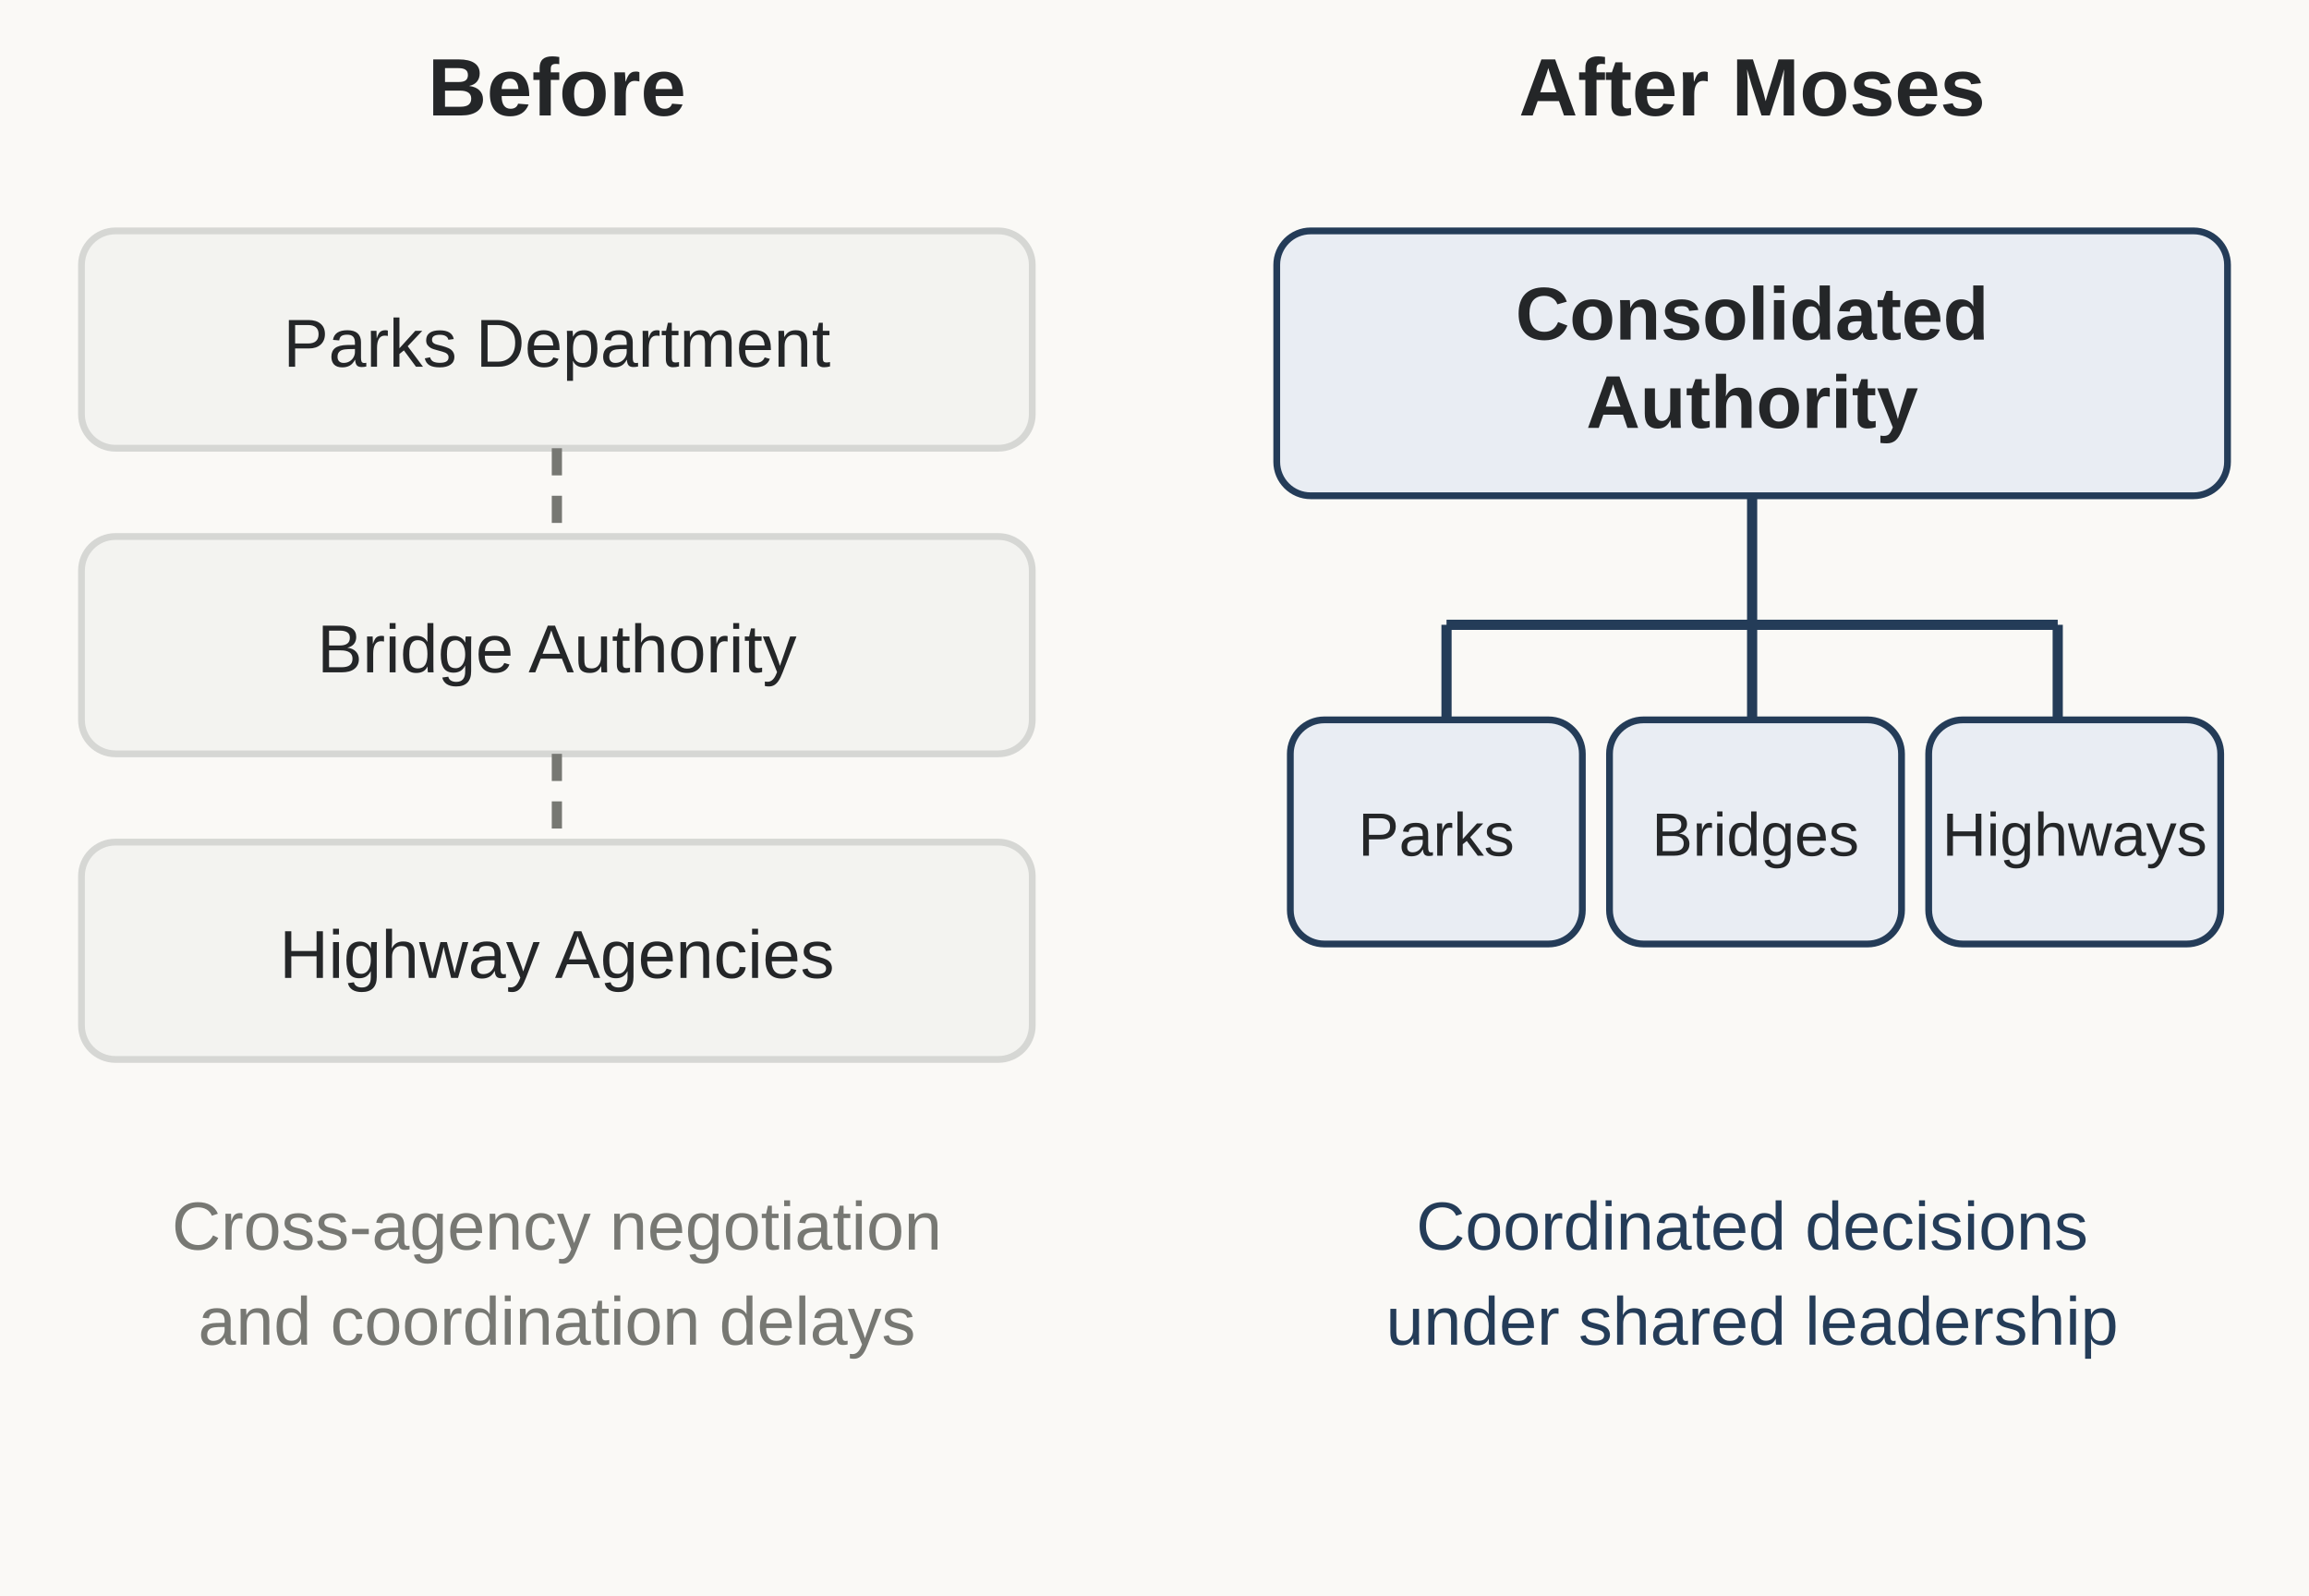
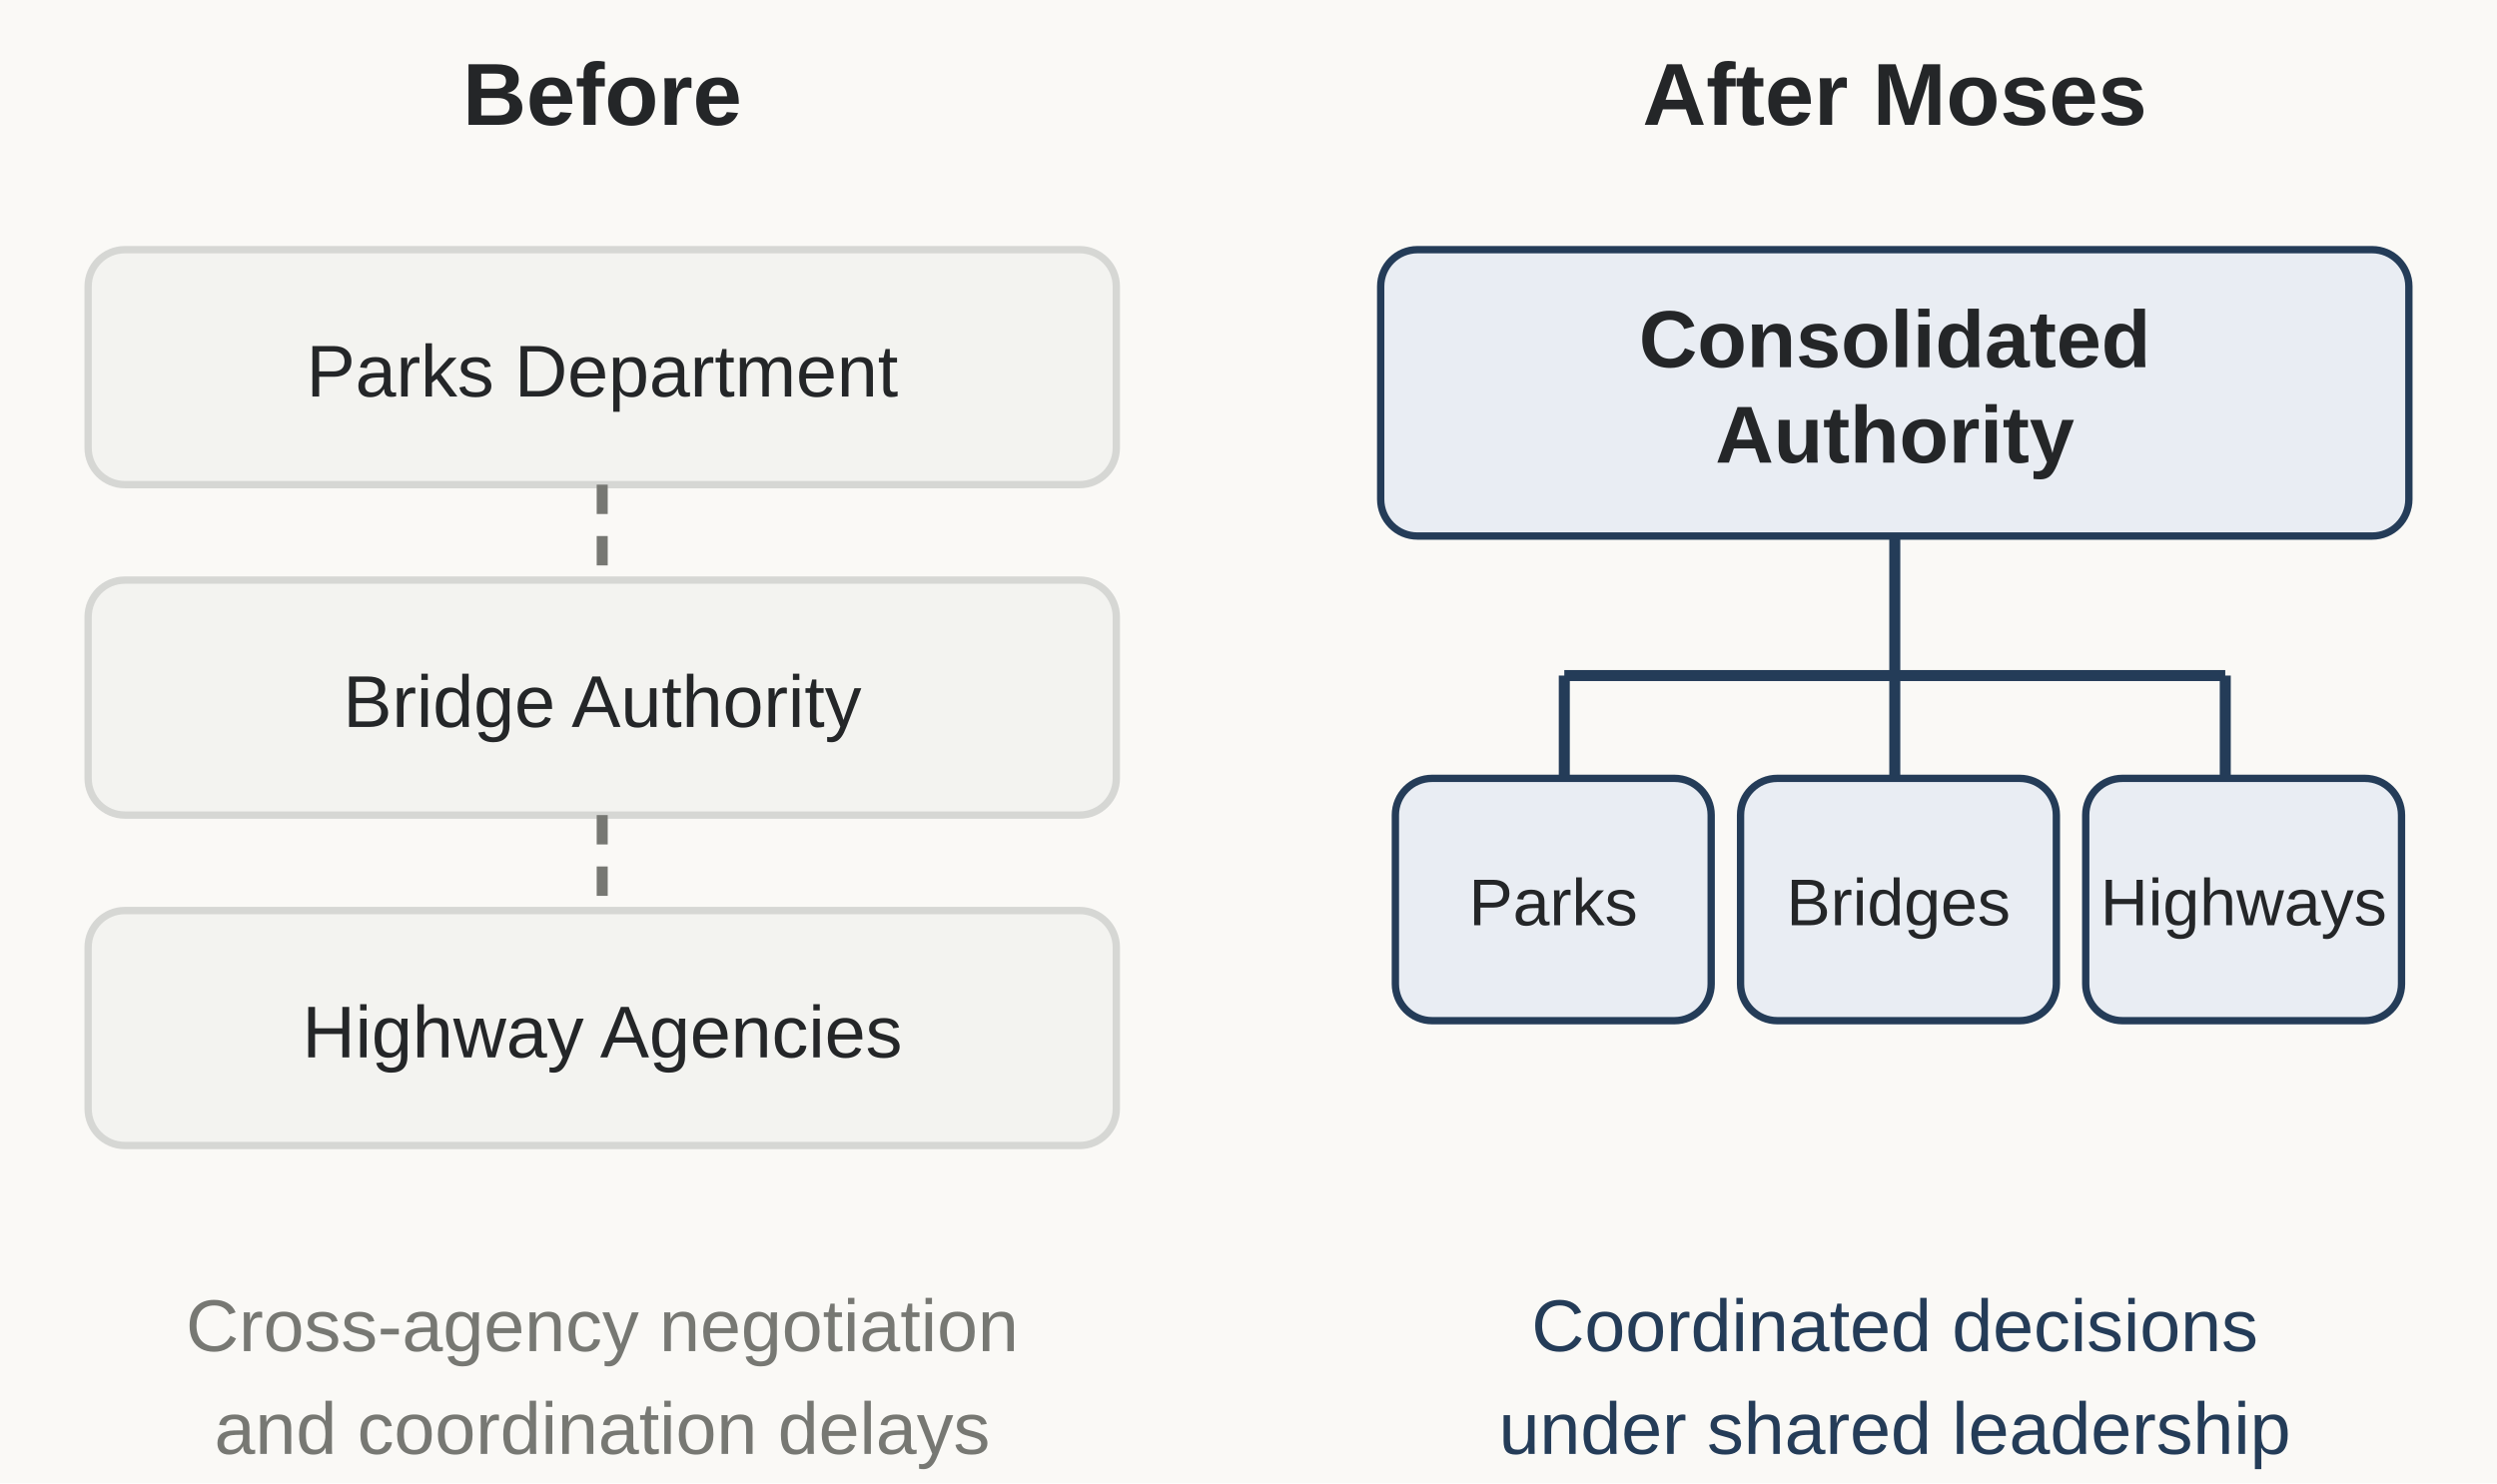
- <svg xmlns="http://www.w3.org/2000/svg" viewBox="0 0 340 235" width="1020" height="705">
+ <svg xmlns="http://www.w3.org/2000/svg" viewBox="0 0 340 202" width="1020" height="606">
  <style>text{font-family:Geist,-apple-system,BlinkMacSystemFont,'Segoe UI',Arial,sans-serif;fill:#242628}.muted{fill:#777873}.accent{fill:#243C58}.box{fill:#F3F3F0;stroke:#D6D7D4;stroke-width:1}.em{fill:#E9EDF3;stroke:#243C58;stroke-width:1}.line{stroke:#777873;stroke-width:1.5;fill:none}.navy{stroke:#243C58;stroke-width:1.5;fill:none}</style>
-   <rect width="340" height="235" fill="#FAF9F6" />
+   <rect width="340" height="202" fill="#FAF9F6" />
  <text x="82" y="17" font-size="12" font-weight="600" class="" text-anchor="middle">Before</text>
  <text x="258" y="17" font-size="12" font-weight="600" class="" text-anchor="middle">After Moses</text>
  <rect x="12" y="34" width="140" height="32" rx="5" class="box" />
  <text x="82" y="54" font-size="10" font-weight="400" class="" text-anchor="middle">Parks Department</text>
  <rect x="12" y="79" width="140" height="32" rx="5" class="box" />
  <text x="82" y="99" font-size="10" font-weight="400" class="" text-anchor="middle">Bridge Authority</text>
  <rect x="12" y="124" width="140" height="32" rx="5" class="box" />
  <text x="82" y="144" font-size="10" font-weight="400" class="" text-anchor="middle">Highway Agencies</text>
  <path d="M82 66 V79 M82 111 V124" class="line" stroke-dasharray="4 3" />
  <rect x="188" y="34" width="140" height="39" rx="5" class="em" />
  <text x="258" y="50" font-size="11" font-weight="600" class="" text-anchor="middle">Consolidated</text>
  <text x="258" y="63" font-size="11" font-weight="600" class="" text-anchor="middle">Authority</text>
  <path d="M258 73 V92 M213 92 H303 M213 92 V106 M258 92 V106 M303 92 V106" class="navy" />
  <rect x="190" y="106" width="43" height="33" rx="5" class="em" />
  <text x="211.5" y="126" font-size="9" font-weight="400" class="" text-anchor="middle">Parks</text>
  <rect x="237" y="106" width="43" height="33" rx="5" class="em" />
  <text x="258.5" y="126" font-size="9" font-weight="400" class="" text-anchor="middle">Bridges</text>
  <rect x="284" y="106" width="43" height="33" rx="5" class="em" />
  <text x="305.5" y="126" font-size="9" font-weight="400" class="" text-anchor="middle">Highways</text>
  <text x="82" y="184" font-size="10" font-weight="400" class="muted" text-anchor="middle">Cross-agency negotiation</text>
  <text x="82" y="198" font-size="10" font-weight="400" class="muted" text-anchor="middle">and coordination delays</text>
  <text x="258" y="184" font-size="10" font-weight="400" class="accent" text-anchor="middle">Coordinated decisions</text>
  <text x="258" y="198" font-size="10" font-weight="400" class="accent" text-anchor="middle">under shared leadership</text>
</svg>
